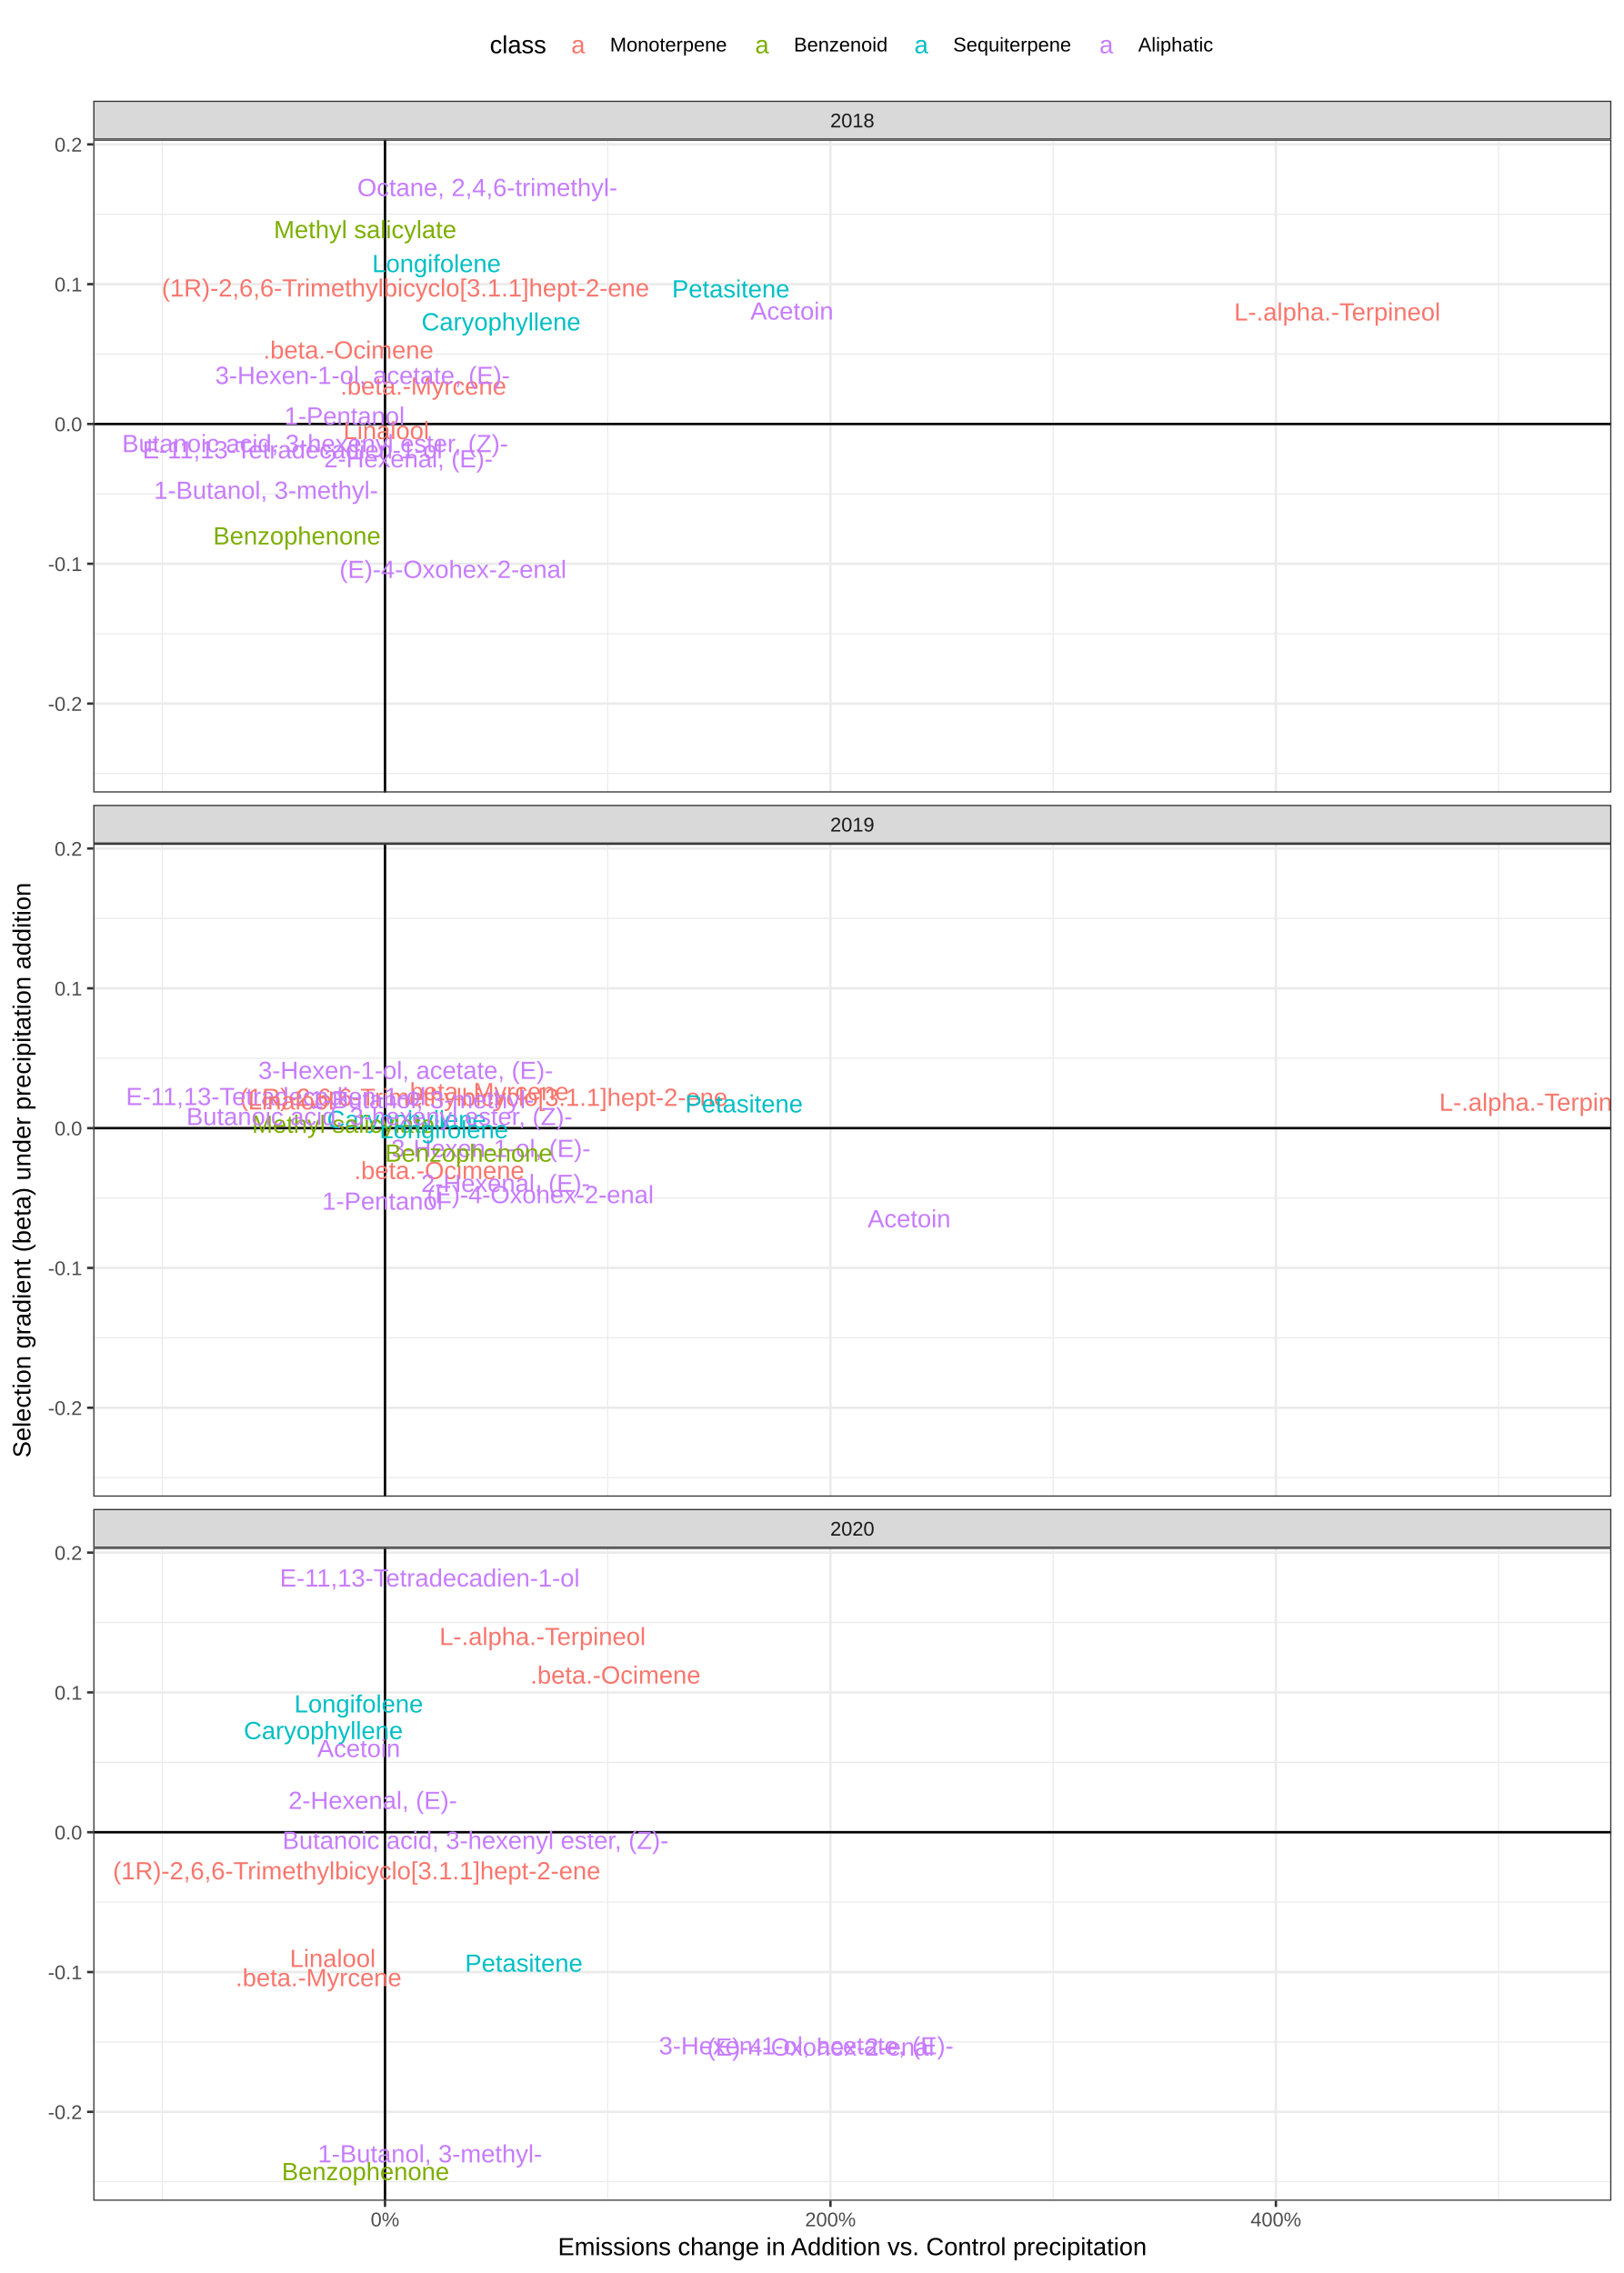
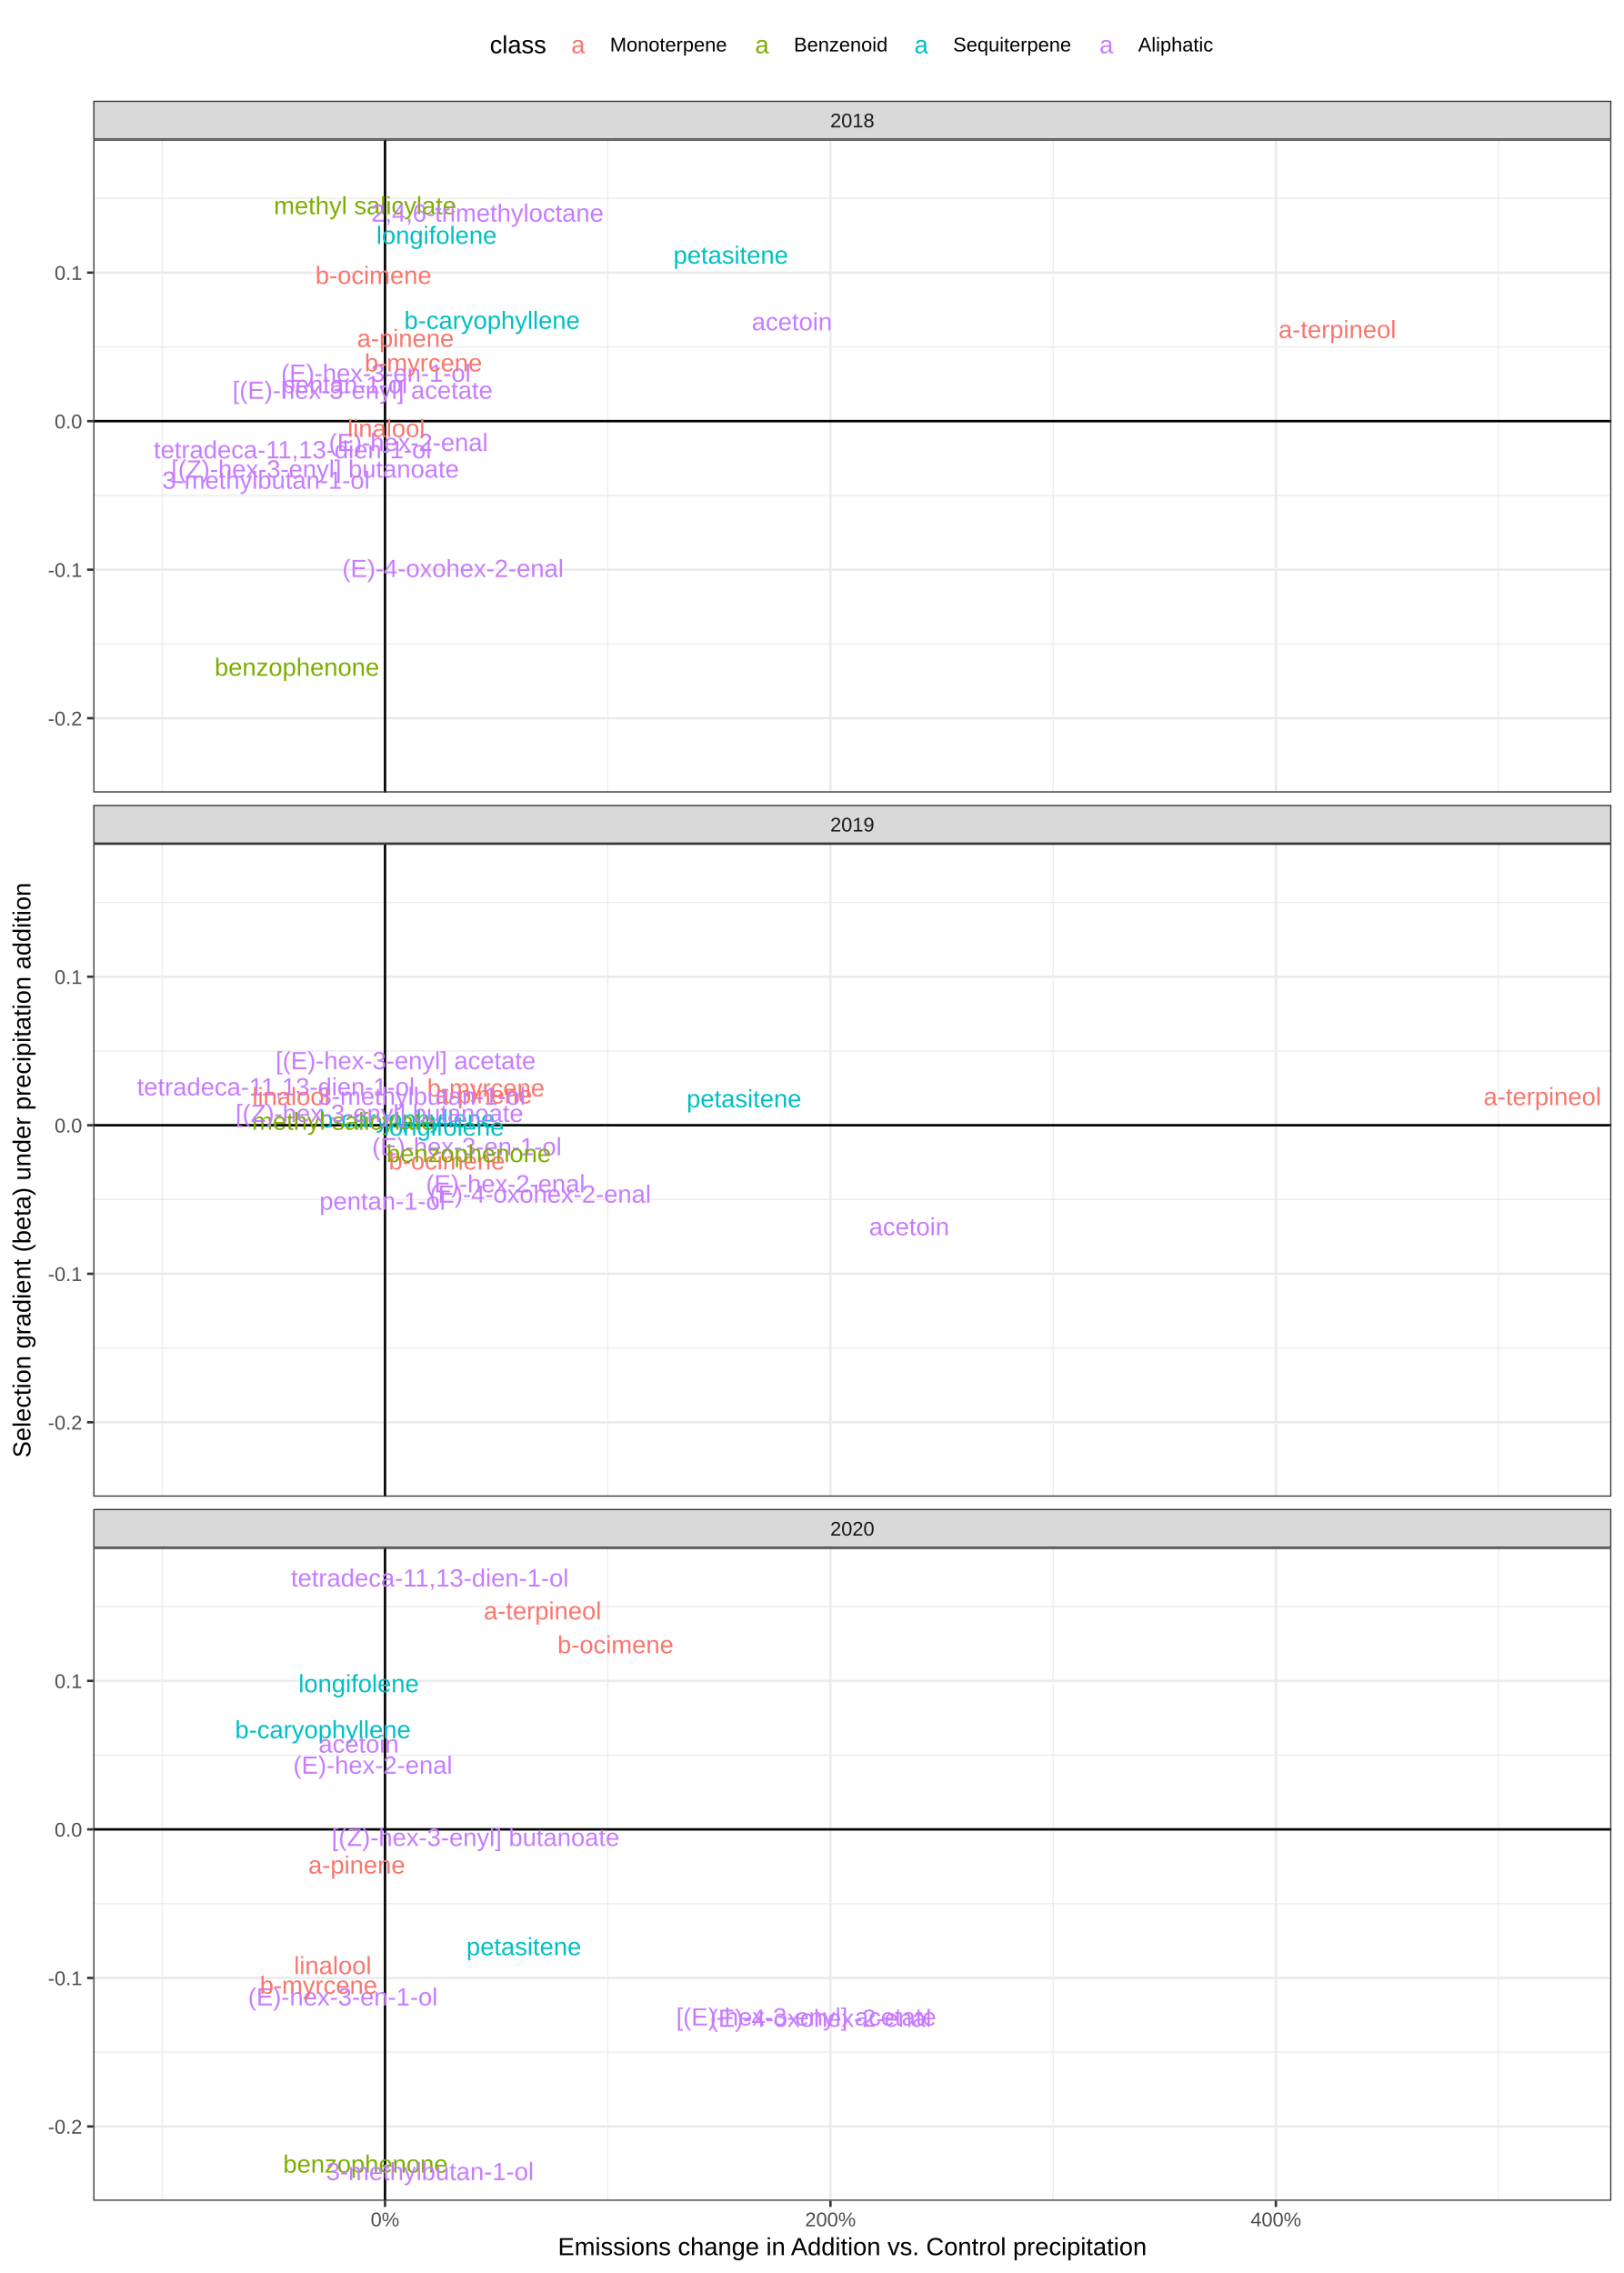
<svg xmlns="http://www.w3.org/2000/svg" class="svglite" width="720.00pt" height="1008.00pt" viewBox="0 0 720.00 1008.00">
  <defs>
    <style type="text/css">
    .svglite line, .svglite polyline, .svglite polygon, .svglite path, .svglite rect, .svglite circle {
      fill: none;
      stroke: #000000;
      stroke-linecap: round;
      stroke-linejoin: round;
      stroke-miterlimit: 10.00;
    }
  </style>
  </defs>
  <rect width="100%" height="100%" style="stroke: none; fill: #FFFFFF;" />
  <defs>
    <clipPath id="cpMC4wMHw3MjAuMDB8MC4wMHwxMDA4LjAw">
      <rect x="0.00" y="0.00" width="720.00" height="1008.00" />
    </clipPath>
  </defs>
  <g clip-path="url(#cpMC4wMHw3MjAuMDB8MC4wMHwxMDA4LjAw)">
    <rect x="0.00" y="0.00" width="720.00" height="1008.00" style="stroke-width: 1.07; stroke: #FFFFFF; fill: #FFFFFF;" />
  </g>
  <defs>
    <clipPath id="cpNDEuMzZ8NzE0LjUyfDYxLjg5fDM1MS40NQ==">
      <rect x="41.36" y="61.89" width="673.16" height="289.57" />
    </clipPath>
  </defs>
  <g clip-path="url(#cpNDEuMzZ8NzE0LjUyfDYxLjg5fDM1MS40NQ==)">
    <rect x="41.36" y="61.89" width="673.16" height="289.57" style="stroke-width: 1.07; stroke: none; fill: #FFFFFF;" />
-     <polyline points="41.36,343.02 714.52,343.02 " style="stroke-width: 0.53; stroke: #EBEBEB; stroke-linecap: butt;" />
-     <polyline points="41.36,281.02 714.52,281.02 " style="stroke-width: 0.53; stroke: #EBEBEB; stroke-linecap: butt;" />
-     <polyline points="41.36,219.02 714.52,219.02 " style="stroke-width: 0.53; stroke: #EBEBEB; stroke-linecap: butt;" />
-     <polyline points="41.36,157.02 714.52,157.02 " style="stroke-width: 0.53; stroke: #EBEBEB; stroke-linecap: butt;" />
-     <polyline points="41.36,95.02 714.52,95.02 " style="stroke-width: 0.53; stroke: #EBEBEB; stroke-linecap: butt;" />
+     <polyline points="41.36,351.43 714.52,351.43 " style="stroke-width: 0.53; stroke: #EBEBEB; stroke-linecap: butt;" />
+     <polyline points="41.36,285.56 714.52,285.56 " style="stroke-width: 0.53; stroke: #EBEBEB; stroke-linecap: butt;" />
+     <polyline points="41.36,219.69 714.52,219.69 " style="stroke-width: 0.53; stroke: #EBEBEB; stroke-linecap: butt;" />
+     <polyline points="41.36,153.82 714.52,153.82 " style="stroke-width: 0.53; stroke: #EBEBEB; stroke-linecap: butt;" />
+     <polyline points="41.36,87.95 714.52,87.95 " style="stroke-width: 0.53; stroke: #EBEBEB; stroke-linecap: butt;" />
    <polyline points="71.96,351.45 71.96,61.89 " style="stroke-width: 0.53; stroke: #EBEBEB; stroke-linecap: butt;" />
    <polyline points="269.48,351.45 269.48,61.89 " style="stroke-width: 0.53; stroke: #EBEBEB; stroke-linecap: butt;" />
    <polyline points="467.00,351.45 467.00,61.89 " style="stroke-width: 0.53; stroke: #EBEBEB; stroke-linecap: butt;" />
    <polyline points="664.52,351.45 664.52,61.89 " style="stroke-width: 0.53; stroke: #EBEBEB; stroke-linecap: butt;" />
-     <polyline points="41.36,312.02 714.52,312.02 " style="stroke-width: 1.07; stroke: #EBEBEB; stroke-linecap: butt;" />
-     <polyline points="41.36,250.02 714.52,250.02 " style="stroke-width: 1.07; stroke: #EBEBEB; stroke-linecap: butt;" />
-     <polyline points="41.36,188.02 714.52,188.02 " style="stroke-width: 1.07; stroke: #EBEBEB; stroke-linecap: butt;" />
-     <polyline points="41.36,126.02 714.52,126.02 " style="stroke-width: 1.07; stroke: #EBEBEB; stroke-linecap: butt;" />
-     <polyline points="41.36,64.02 714.52,64.02 " style="stroke-width: 1.07; stroke: #EBEBEB; stroke-linecap: butt;" />
+     <polyline points="41.36,318.50 714.52,318.50 " style="stroke-width: 1.07; stroke: #EBEBEB; stroke-linecap: butt;" />
+     <polyline points="41.36,252.63 714.52,252.63 " style="stroke-width: 1.07; stroke: #EBEBEB; stroke-linecap: butt;" />
+     <polyline points="41.36,186.76 714.52,186.76 " style="stroke-width: 1.07; stroke: #EBEBEB; stroke-linecap: butt;" />
+     <polyline points="41.36,120.89 714.52,120.89 " style="stroke-width: 1.07; stroke: #EBEBEB; stroke-linecap: butt;" />
    <polyline points="170.72,351.45 170.72,61.89 " style="stroke-width: 1.07; stroke: #EBEBEB; stroke-linecap: butt;" />
    <polyline points="368.24,351.45 368.24,61.89 " style="stroke-width: 1.07; stroke: #EBEBEB; stroke-linecap: butt;" />
    <polyline points="565.76,351.45 565.76,61.89 " style="stroke-width: 1.07; stroke: #EBEBEB; stroke-linecap: butt;" />
    <line x1="170.72" y1="351.45" x2="170.72" y2="61.89" style="stroke-width: 1.07; stroke-linecap: butt;" />
-     <line x1="41.36" y1="188.02" x2="714.52" y2="188.02" style="stroke-width: 1.07; stroke-linecap: butt;" />
-     <text x="179.80" y="131.49" text-anchor="middle" style="font-size: 11.04px; fill: #F8766D; font-family: Arial;">(1R)-2,6,6-Trimethylbicyclo[3.1.1]hept-2-ene</text>
-     <text x="187.73" y="175.01" text-anchor="middle" style="font-size: 11.04px; fill: #F8766D; font-family: Arial;">.beta.-Myrcene</text>
-     <text x="222.19" y="146.53" text-anchor="middle" style="font-size: 11.04px; fill: #00BFC4; font-family: Arial;">Caryophyllene</text>
-     <text x="154.48" y="159.02" text-anchor="middle" style="font-size: 11.04px; fill: #F8766D; font-family: Arial;">.beta.-Ocimene</text>
-     <text x="161.91" y="105.62" text-anchor="middle" style="font-size: 11.04px; fill: #7CAE00; font-family: Arial;">Methyl salicylate</text>
-     <text x="324.06" y="131.92" text-anchor="middle" style="font-size: 11.04px; fill: #00BFC4; font-family: Arial;">Petasitene</text>
-     <text x="160.77" y="170.28" text-anchor="middle" style="font-size: 11.04px; fill: #C77CFF; font-family: Arial;">3-Hexen-1-ol, acetate, (E)-</text>
-     <text x="216.11" y="86.97" text-anchor="middle" style="font-size: 11.04px; fill: #C77CFF; font-family: Arial;">Octane, 2,4,6-trimethyl-</text>
-     <text x="193.56" y="120.68" text-anchor="middle" style="font-size: 11.04px; fill: #00BFC4; font-family: Arial;">Longifolene</text>
-     <text x="131.67" y="241.44" text-anchor="middle" style="font-size: 11.04px; fill: #7CAE00; font-family: Arial;">Benzophenone</text>
-     <text x="129.71" y="203.29" text-anchor="middle" style="font-size: 11.04px; fill: #C77CFF; font-family: Arial;">E-11,13-Tetradecadien-1-ol</text>
-     <text x="592.98" y="142.13" text-anchor="middle" style="font-size: 11.04px; fill: #F8766D; font-family: Arial;">L-.alpha.-Terpineol</text>
-     <text x="200.85" y="256.29" text-anchor="middle" style="font-size: 11.04px; fill: #C77CFF; font-family: Arial;">(E)-4-Oxohex-2-enal</text>
-     <text x="181.08" y="207.26" text-anchor="middle" style="font-size: 11.04px; fill: #C77CFF; font-family: Arial;">2-Hexenal, (E)-</text>
-     <text x="171.27" y="194.74" text-anchor="middle" style="font-size: 11.04px; fill: #F8766D; font-family: Arial;">Linalool</text>
-     <text x="139.73" y="200.49" text-anchor="middle" style="font-size: 11.04px; fill: #C77CFF; font-family: Arial;">Butanoic acid, 3-hexenyl ester, (Z)-</text>
-     <text x="351.15" y="141.74" text-anchor="middle" style="font-size: 11.04px; fill: #C77CFF; font-family: Arial;">Acetoin</text>
-     <text x="117.94" y="221.22" text-anchor="middle" style="font-size: 11.04px; fill: #C77CFF; font-family: Arial;">1-Butanol, 3-methyl-</text>
-     <text x="152.76" y="188.29" text-anchor="middle" style="font-size: 11.04px; fill: #C77CFF; font-family: Arial;">1-Pentanol</text>
+     <line x1="41.36" y1="186.76" x2="714.52" y2="186.76" style="stroke-width: 1.07; stroke-linecap: butt;" />
+     <text x="179.80" y="153.84" text-anchor="middle" style="font-size: 11.04px; fill: #F8766D; font-family: Arial;">a-pinene</text>
+     <text x="166.70" y="169.30" text-anchor="middle" style="font-size: 11.04px; fill: #C77CFF; font-family: Arial;">(E)-hex-3-en-1-ol</text>
+     <text x="187.73" y="164.71" text-anchor="middle" style="font-size: 11.04px; fill: #F8766D; font-family: Arial;">b-myrcene</text>
+     <text x="218.18" y="145.85" text-anchor="middle" style="font-size: 11.04px; fill: #00BFC4; font-family: Arial;">b-caryophyllene</text>
+     <text x="165.60" y="125.90" text-anchor="middle" style="font-size: 11.04px; fill: #F8766D; font-family: Arial;">b-ocimene</text>
+     <text x="161.91" y="94.99" text-anchor="middle" style="font-size: 11.04px; fill: #7CAE00; font-family: Arial;">methyl salicylate</text>
+     <text x="324.06" y="116.94" text-anchor="middle" style="font-size: 11.04px; fill: #00BFC4; font-family: Arial;">petasitene</text>
+     <text x="160.77" y="176.86" text-anchor="middle" style="font-size: 11.04px; fill: #C77CFF; font-family: Arial;">[(E)-hex-3-enyl] acetate</text>
+     <text x="216.11" y="98.30" text-anchor="middle" style="font-size: 11.04px; fill: #C77CFF; font-family: Arial;">2,4,6-trimethyloctane</text>
+     <text x="193.56" y="108.14" text-anchor="middle" style="font-size: 11.04px; fill: #00BFC4; font-family: Arial;">longifolene</text>
+     <text x="131.67" y="299.68" text-anchor="middle" style="font-size: 11.04px; fill: #7CAE00; font-family: Arial;">benzophenone</text>
+     <text x="129.71" y="203.26" text-anchor="middle" style="font-size: 11.04px; fill: #C77CFF; font-family: Arial;">tetradeca-11,13-dien-1-ol</text>
+     <text x="592.98" y="149.94" text-anchor="middle" style="font-size: 11.04px; fill: #F8766D; font-family: Arial;">a-terpineol</text>
+     <text x="200.85" y="255.90" text-anchor="middle" style="font-size: 11.04px; fill: #C77CFF; font-family: Arial;">(E)-4-oxohex-2-enal</text>
+     <text x="181.08" y="200.01" text-anchor="middle" style="font-size: 11.04px; fill: #C77CFF; font-family: Arial;">(E)-hex-2-enal</text>
+     <text x="171.27" y="193.78" text-anchor="middle" style="font-size: 11.04px; fill: #F8766D; font-family: Arial;">linalool</text>
+     <text x="139.73" y="211.80" text-anchor="middle" style="font-size: 11.04px; fill: #C77CFF; font-family: Arial;">[(Z)-hex-3-enyl] butanoate</text>
+     <text x="351.15" y="146.49" text-anchor="middle" style="font-size: 11.04px; fill: #C77CFF; font-family: Arial;">acetoin</text>
+     <text x="117.94" y="216.77" text-anchor="middle" style="font-size: 11.04px; fill: #C77CFF; font-family: Arial;">3-methylbutan-1-ol</text>
+     <text x="152.76" y="174.35" text-anchor="middle" style="font-size: 11.04px; fill: #C77CFF; font-family: Arial;">pentan-1-ol</text>
    <rect x="41.36" y="61.89" width="673.16" height="289.57" style="stroke-width: 1.07; stroke: #333333;" />
  </g>
  <g clip-path="url(#cpMC4wMHw3MjAuMDB8MC4wMHwxMDA4LjAw)">
</g>
  <defs>
    <clipPath id="cpNDEuMzZ8NzE0LjUyfDM3NC4xNHw2NjMuNzE=">
      <rect x="41.36" y="374.14" width="673.16" height="289.57" />
    </clipPath>
  </defs>
  <g clip-path="url(#cpNDEuMzZ8NzE0LjUyfDM3NC4xNHw2NjMuNzE=)">
    <rect x="41.36" y="374.14" width="673.16" height="289.57" style="stroke-width: 1.07; stroke: none; fill: #FFFFFF;" />
-     <polyline points="41.36,655.28 714.52,655.28 " style="stroke-width: 0.53; stroke: #EBEBEB; stroke-linecap: butt;" />
-     <polyline points="41.36,593.28 714.52,593.28 " style="stroke-width: 0.53; stroke: #EBEBEB; stroke-linecap: butt;" />
-     <polyline points="41.36,531.28 714.52,531.28 " style="stroke-width: 0.53; stroke: #EBEBEB; stroke-linecap: butt;" />
-     <polyline points="41.36,469.28 714.52,469.28 " style="stroke-width: 0.53; stroke: #EBEBEB; stroke-linecap: butt;" />
-     <polyline points="41.36,407.28 714.52,407.28 " style="stroke-width: 0.53; stroke: #EBEBEB; stroke-linecap: butt;" />
+     <polyline points="41.36,663.69 714.52,663.69 " style="stroke-width: 0.53; stroke: #EBEBEB; stroke-linecap: butt;" />
+     <polyline points="41.36,597.82 714.52,597.82 " style="stroke-width: 0.53; stroke: #EBEBEB; stroke-linecap: butt;" />
+     <polyline points="41.36,531.95 714.52,531.95 " style="stroke-width: 0.53; stroke: #EBEBEB; stroke-linecap: butt;" />
+     <polyline points="41.36,466.08 714.52,466.08 " style="stroke-width: 0.53; stroke: #EBEBEB; stroke-linecap: butt;" />
+     <polyline points="41.36,400.21 714.52,400.21 " style="stroke-width: 0.53; stroke: #EBEBEB; stroke-linecap: butt;" />
    <polyline points="71.96,663.71 71.96,374.14 " style="stroke-width: 0.53; stroke: #EBEBEB; stroke-linecap: butt;" />
    <polyline points="269.48,663.71 269.48,374.14 " style="stroke-width: 0.53; stroke: #EBEBEB; stroke-linecap: butt;" />
    <polyline points="467.00,663.71 467.00,374.14 " style="stroke-width: 0.53; stroke: #EBEBEB; stroke-linecap: butt;" />
    <polyline points="664.52,663.71 664.52,374.14 " style="stroke-width: 0.53; stroke: #EBEBEB; stroke-linecap: butt;" />
-     <polyline points="41.36,624.28 714.52,624.28 " style="stroke-width: 1.07; stroke: #EBEBEB; stroke-linecap: butt;" />
-     <polyline points="41.36,562.28 714.52,562.28 " style="stroke-width: 1.07; stroke: #EBEBEB; stroke-linecap: butt;" />
-     <polyline points="41.36,500.28 714.52,500.28 " style="stroke-width: 1.07; stroke: #EBEBEB; stroke-linecap: butt;" />
-     <polyline points="41.36,438.28 714.52,438.28 " style="stroke-width: 1.07; stroke: #EBEBEB; stroke-linecap: butt;" />
-     <polyline points="41.36,376.28 714.52,376.28 " style="stroke-width: 1.07; stroke: #EBEBEB; stroke-linecap: butt;" />
+     <polyline points="41.36,630.75 714.52,630.75 " style="stroke-width: 1.07; stroke: #EBEBEB; stroke-linecap: butt;" />
+     <polyline points="41.36,564.88 714.52,564.88 " style="stroke-width: 1.07; stroke: #EBEBEB; stroke-linecap: butt;" />
+     <polyline points="41.36,499.01 714.52,499.01 " style="stroke-width: 1.07; stroke: #EBEBEB; stroke-linecap: butt;" />
+     <polyline points="41.36,433.14 714.52,433.14 " style="stroke-width: 1.07; stroke: #EBEBEB; stroke-linecap: butt;" />
    <polyline points="170.72,663.71 170.72,374.14 " style="stroke-width: 1.07; stroke: #EBEBEB; stroke-linecap: butt;" />
    <polyline points="368.24,663.71 368.24,374.14 " style="stroke-width: 1.07; stroke: #EBEBEB; stroke-linecap: butt;" />
    <polyline points="565.76,663.71 565.76,374.14 " style="stroke-width: 1.07; stroke: #EBEBEB; stroke-linecap: butt;" />
    <line x1="170.72" y1="663.71" x2="170.72" y2="374.14" style="stroke-width: 1.07; stroke-linecap: butt;" />
-     <line x1="41.36" y1="500.28" x2="714.52" y2="500.28" style="stroke-width: 1.07; stroke-linecap: butt;" />
-     <text x="214.51" y="490.43" text-anchor="middle" style="font-size: 11.04px; fill: #F8766D; font-family: Arial;">(1R)-2,6,6-Trimethylbicyclo[3.1.1]hept-2-ene</text>
-     <text x="215.45" y="487.88" text-anchor="middle" style="font-size: 11.04px; fill: #F8766D; font-family: Arial;">.beta.-Myrcene</text>
-     <text x="180.29" y="500.25" text-anchor="middle" style="font-size: 11.04px; fill: #00BFC4; font-family: Arial;">Caryophyllene</text>
-     <text x="217.65" y="513.08" text-anchor="middle" style="font-size: 11.04px; fill: #C77CFF; font-family: Arial;">3-Hexen-1-ol, (E)-</text>
-     <text x="194.76" y="522.86" text-anchor="middle" style="font-size: 11.04px; fill: #F8766D; font-family: Arial;">.beta.-Ocimene</text>
-     <text x="152.23" y="502.36" text-anchor="middle" style="font-size: 11.04px; fill: #7CAE00; font-family: Arial;">Methyl salicylate</text>
-     <text x="329.92" y="493.32" text-anchor="middle" style="font-size: 11.04px; fill: #00BFC4; font-family: Arial;">Petasitene</text>
-     <text x="179.88" y="478.48" text-anchor="middle" style="font-size: 11.04px; fill: #C77CFF; font-family: Arial;">3-Hexen-1-ol, acetate, (E)-</text>
-     <text x="196.83" y="504.76" text-anchor="middle" style="font-size: 11.04px; fill: #00BFC4; font-family: Arial;">Longifolene</text>
-     <text x="207.86" y="515.17" text-anchor="middle" style="font-size: 11.04px; fill: #7CAE00; font-family: Arial;">Benzophenone</text>
-     <text x="122.32" y="490.07" text-anchor="middle" style="font-size: 11.04px; fill: #C77CFF; font-family: Arial;">E-11,13-Tetradecadien-1-ol</text>
-     <text x="683.92" y="492.59" text-anchor="middle" style="font-size: 11.04px; fill: #F8766D; font-family: Arial;">L-.alpha.-Terpineol</text>
-     <text x="239.58" y="533.56" text-anchor="middle" style="font-size: 11.04px; fill: #C77CFF; font-family: Arial;">(E)-4-Oxohex-2-enal</text>
-     <text x="224.15" y="528.58" text-anchor="middle" style="font-size: 11.04px; fill: #C77CFF; font-family: Arial;">2-Hexenal, (E)-</text>
-     <text x="129.04" y="492.01" text-anchor="middle" style="font-size: 11.04px; fill: #F8766D; font-family: Arial;">Linalool</text>
-     <text x="168.26" y="498.95" text-anchor="middle" style="font-size: 11.04px; fill: #C77CFF; font-family: Arial;">Butanoic acid, 3-hexenyl ester, (Z)-</text>
-     <text x="403.13" y="544.27" text-anchor="middle" style="font-size: 11.04px; fill: #C77CFF; font-family: Arial;">Acetoin</text>
-     <text x="187.01" y="491.48" text-anchor="middle" style="font-size: 11.04px; fill: #C77CFF; font-family: Arial;">1-Butanol, 3-methyl-</text>
-     <text x="169.56" y="536.46" text-anchor="middle" style="font-size: 11.04px; fill: #C77CFF; font-family: Arial;">1-Pentanol</text>
+     <line x1="41.36" y1="499.01" x2="714.52" y2="499.01" style="stroke-width: 1.07; stroke-linecap: butt;" />
+     <text x="214.51" y="489.32" text-anchor="middle" style="font-size: 11.04px; fill: #F8766D; font-family: Arial;">a-pinene</text>
+     <text x="207.02" y="512.29" text-anchor="middle" style="font-size: 11.04px; fill: #C77CFF; font-family: Arial;">(E)-hex-3-en-1-ol</text>
+     <text x="215.45" y="486.27" text-anchor="middle" style="font-size: 11.04px; fill: #F8766D; font-family: Arial;">b-myrcene</text>
+     <text x="180.50" y="500.05" text-anchor="middle" style="font-size: 11.04px; fill: #00BFC4; font-family: Arial;">b-caryophyllene</text>
+     <text x="198.13" y="518.64" text-anchor="middle" style="font-size: 11.04px; fill: #F8766D; font-family: Arial;">b-ocimene</text>
+     <text x="152.23" y="501.03" text-anchor="middle" style="font-size: 11.04px; fill: #7CAE00; font-family: Arial;">methyl salicylate</text>
+     <text x="329.92" y="491.06" text-anchor="middle" style="font-size: 11.04px; fill: #00BFC4; font-family: Arial;">petasitene</text>
+     <text x="179.88" y="474.17" text-anchor="middle" style="font-size: 11.04px; fill: #C77CFF; font-family: Arial;">[(E)-hex-3-enyl] acetate</text>
+     <text x="196.83" y="503.61" text-anchor="middle" style="font-size: 11.04px; fill: #00BFC4; font-family: Arial;">longifolene</text>
+     <text x="207.86" y="515.36" text-anchor="middle" style="font-size: 11.04px; fill: #7CAE00; font-family: Arial;">benzophenone</text>
+     <text x="122.32" y="485.79" text-anchor="middle" style="font-size: 11.04px; fill: #C77CFF; font-family: Arial;">tetradeca-11,13-dien-1-ol</text>
+     <text x="683.92" y="490.09" text-anchor="middle" style="font-size: 11.04px; fill: #F8766D; font-family: Arial;">a-terpineol</text>
+     <text x="239.58" y="533.34" text-anchor="middle" style="font-size: 11.04px; fill: #C77CFF; font-family: Arial;">(E)-4-oxohex-2-enal</text>
+     <text x="224.15" y="528.78" text-anchor="middle" style="font-size: 11.04px; fill: #C77CFF; font-family: Arial;">(E)-hex-2-enal</text>
+     <text x="129.04" y="490.06" text-anchor="middle" style="font-size: 11.04px; fill: #F8766D; font-family: Arial;">linalool</text>
+     <text x="168.26" y="497.55" text-anchor="middle" style="font-size: 11.04px; fill: #C77CFF; font-family: Arial;">[(Z)-hex-3-enyl] butanoate</text>
+     <text x="403.13" y="547.79" text-anchor="middle" style="font-size: 11.04px; fill: #C77CFF; font-family: Arial;">acetoin</text>
+     <text x="187.01" y="489.94" text-anchor="middle" style="font-size: 11.04px; fill: #C77CFF; font-family: Arial;">3-methylbutan-1-ol</text>
+     <text x="169.56" y="536.46" text-anchor="middle" style="font-size: 11.04px; fill: #C77CFF; font-family: Arial;">pentan-1-ol</text>
    <rect x="41.36" y="374.14" width="673.16" height="289.57" style="stroke-width: 1.07; stroke: #333333;" />
  </g>
  <g clip-path="url(#cpMC4wMHw3MjAuMDB8MC4wMHwxMDA4LjAw)">
</g>
  <defs>
    <clipPath id="cpNDEuMzZ8NzE0LjUyfDY4Ni40MHw5NzUuOTc=">
      <rect x="41.36" y="686.40" width="673.16" height="289.57" />
    </clipPath>
  </defs>
  <g clip-path="url(#cpNDEuMzZ8NzE0LjUyfDY4Ni40MHw5NzUuOTc=)">
    <rect x="41.36" y="686.40" width="673.16" height="289.57" style="stroke-width: 1.07; stroke: none; fill: #FFFFFF;" />
-     <polyline points="41.36,967.53 714.52,967.53 " style="stroke-width: 0.53; stroke: #EBEBEB; stroke-linecap: butt;" />
-     <polyline points="41.36,905.53 714.52,905.53 " style="stroke-width: 0.53; stroke: #EBEBEB; stroke-linecap: butt;" />
-     <polyline points="41.36,843.53 714.52,843.53 " style="stroke-width: 0.53; stroke: #EBEBEB; stroke-linecap: butt;" />
-     <polyline points="41.36,781.53 714.52,781.53 " style="stroke-width: 0.53; stroke: #EBEBEB; stroke-linecap: butt;" />
-     <polyline points="41.36,719.53 714.52,719.53 " style="stroke-width: 0.53; stroke: #EBEBEB; stroke-linecap: butt;" />
+     <polyline points="41.36,975.95 714.52,975.95 " style="stroke-width: 0.53; stroke: #EBEBEB; stroke-linecap: butt;" />
+     <polyline points="41.36,910.08 714.52,910.08 " style="stroke-width: 0.53; stroke: #EBEBEB; stroke-linecap: butt;" />
+     <polyline points="41.36,844.21 714.52,844.21 " style="stroke-width: 0.53; stroke: #EBEBEB; stroke-linecap: butt;" />
+     <polyline points="41.36,778.34 714.52,778.34 " style="stroke-width: 0.53; stroke: #EBEBEB; stroke-linecap: butt;" />
+     <polyline points="41.36,712.47 714.52,712.47 " style="stroke-width: 0.53; stroke: #EBEBEB; stroke-linecap: butt;" />
    <polyline points="71.96,975.97 71.96,686.40 " style="stroke-width: 0.53; stroke: #EBEBEB; stroke-linecap: butt;" />
    <polyline points="269.48,975.97 269.48,686.40 " style="stroke-width: 0.53; stroke: #EBEBEB; stroke-linecap: butt;" />
    <polyline points="467.00,975.97 467.00,686.40 " style="stroke-width: 0.53; stroke: #EBEBEB; stroke-linecap: butt;" />
    <polyline points="664.52,975.97 664.52,686.40 " style="stroke-width: 0.53; stroke: #EBEBEB; stroke-linecap: butt;" />
-     <polyline points="41.36,936.53 714.52,936.53 " style="stroke-width: 1.07; stroke: #EBEBEB; stroke-linecap: butt;" />
-     <polyline points="41.36,874.53 714.52,874.53 " style="stroke-width: 1.07; stroke: #EBEBEB; stroke-linecap: butt;" />
-     <polyline points="41.36,812.53 714.52,812.53 " style="stroke-width: 1.07; stroke: #EBEBEB; stroke-linecap: butt;" />
-     <polyline points="41.36,750.53 714.52,750.53 " style="stroke-width: 1.07; stroke: #EBEBEB; stroke-linecap: butt;" />
-     <polyline points="41.36,688.53 714.52,688.53 " style="stroke-width: 1.07; stroke: #EBEBEB; stroke-linecap: butt;" />
+     <polyline points="41.36,943.01 714.52,943.01 " style="stroke-width: 1.07; stroke: #EBEBEB; stroke-linecap: butt;" />
+     <polyline points="41.36,877.14 714.52,877.14 " style="stroke-width: 1.07; stroke: #EBEBEB; stroke-linecap: butt;" />
+     <polyline points="41.36,811.27 714.52,811.27 " style="stroke-width: 1.07; stroke: #EBEBEB; stroke-linecap: butt;" />
+     <polyline points="41.36,745.40 714.52,745.40 " style="stroke-width: 1.07; stroke: #EBEBEB; stroke-linecap: butt;" />
    <polyline points="170.72,975.97 170.72,686.40 " style="stroke-width: 1.07; stroke: #EBEBEB; stroke-linecap: butt;" />
    <polyline points="368.24,975.97 368.24,686.40 " style="stroke-width: 1.07; stroke: #EBEBEB; stroke-linecap: butt;" />
    <polyline points="565.76,975.97 565.76,686.40 " style="stroke-width: 1.07; stroke: #EBEBEB; stroke-linecap: butt;" />
    <line x1="170.72" y1="975.97" x2="170.72" y2="686.40" style="stroke-width: 1.07; stroke-linecap: butt;" />
-     <line x1="41.36" y1="812.53" x2="714.52" y2="812.53" style="stroke-width: 1.07; stroke-linecap: butt;" />
-     <text x="158.17" y="833.44" text-anchor="middle" style="font-size: 11.04px; fill: #F8766D; font-family: Arial;">(1R)-2,6,6-Trimethylbicyclo[3.1.1]hept-2-ene</text>
-     <text x="141.27" y="880.81" text-anchor="middle" style="font-size: 11.04px; fill: #F8766D; font-family: Arial;">.beta.-Myrcene</text>
-     <text x="143.38" y="771.25" text-anchor="middle" style="font-size: 11.04px; fill: #00BFC4; font-family: Arial;">Caryophyllene</text>
-     <text x="272.93" y="746.62" text-anchor="middle" style="font-size: 11.04px; fill: #F8766D; font-family: Arial;">.beta.-Ocimene</text>
-     <text x="232.28" y="874.38" text-anchor="middle" style="font-size: 11.04px; fill: #00BFC4; font-family: Arial;">Petasitene</text>
-     <text x="357.50" y="911.04" text-anchor="middle" style="font-size: 11.04px; fill: #C77CFF; font-family: Arial;">3-Hexen-1-ol, acetate, (E)-</text>
-     <text x="159.06" y="759.42" text-anchor="middle" style="font-size: 11.04px; fill: #00BFC4; font-family: Arial;">Longifolene</text>
-     <text x="162.07" y="966.83" text-anchor="middle" style="font-size: 11.04px; fill: #7CAE00; font-family: Arial;">Benzophenone</text>
-     <text x="190.57" y="703.58" text-anchor="middle" style="font-size: 11.04px; fill: #C77CFF; font-family: Arial;">E-11,13-Tetradecadien-1-ol</text>
-     <text x="240.57" y="729.53" text-anchor="middle" style="font-size: 11.04px; fill: #F8766D; font-family: Arial;">L-.alpha.-Terpineol</text>
-     <text x="363.91" y="911.61" text-anchor="middle" style="font-size: 11.04px; fill: #C77CFF; font-family: Arial;">(E)-4-Oxohex-2-enal</text>
-     <text x="165.31" y="802.21" text-anchor="middle" style="font-size: 11.04px; fill: #C77CFF; font-family: Arial;">2-Hexenal, (E)-</text>
-     <text x="147.52" y="872.28" text-anchor="middle" style="font-size: 11.04px; fill: #F8766D; font-family: Arial;">Linalool</text>
-     <text x="210.86" y="819.94" text-anchor="middle" style="font-size: 11.04px; fill: #C77CFF; font-family: Arial;">Butanoic acid, 3-hexenyl ester, (Z)-</text>
-     <text x="159.07" y="779.18" text-anchor="middle" style="font-size: 11.04px; fill: #C77CFF; font-family: Arial;">Acetoin</text>
-     <text x="190.65" y="958.94" text-anchor="middle" style="font-size: 11.04px; fill: #C77CFF; font-family: Arial;">1-Butanol, 3-methyl-</text>
+     <line x1="41.36" y1="811.27" x2="714.52" y2="811.27" style="stroke-width: 1.07; stroke-linecap: butt;" />
+     <text x="158.17" y="830.85" text-anchor="middle" style="font-size: 11.04px; fill: #F8766D; font-family: Arial;">a-pinene</text>
+     <text x="152.03" y="889.34" text-anchor="middle" style="font-size: 11.04px; fill: #C77CFF; font-family: Arial;">(E)-hex-3-en-1-ol</text>
+     <text x="141.27" y="884.19" text-anchor="middle" style="font-size: 11.04px; fill: #F8766D; font-family: Arial;">b-myrcene</text>
+     <text x="143.17" y="770.86" text-anchor="middle" style="font-size: 11.04px; fill: #00BFC4; font-family: Arial;">b-caryophyllene</text>
+     <text x="272.93" y="733.17" text-anchor="middle" style="font-size: 11.04px; fill: #F8766D; font-family: Arial;">b-ocimene</text>
+     <text x="232.28" y="867.06" text-anchor="middle" style="font-size: 11.04px; fill: #00BFC4; font-family: Arial;">petasitene</text>
+     <text x="357.50" y="898.23" text-anchor="middle" style="font-size: 11.04px; fill: #C77CFF; font-family: Arial;">[(E)-hex-3-enyl] acetate</text>
+     <text x="159.06" y="750.45" text-anchor="middle" style="font-size: 11.04px; fill: #00BFC4; font-family: Arial;">longifolene</text>
+     <text x="162.07" y="963.50" text-anchor="middle" style="font-size: 11.04px; fill: #7CAE00; font-family: Arial;">benzophenone</text>
+     <text x="190.57" y="703.58" text-anchor="middle" style="font-size: 11.04px; fill: #C77CFF; font-family: Arial;">tetradeca-11,13-dien-1-ol</text>
+     <text x="240.57" y="718.17" text-anchor="middle" style="font-size: 11.04px; fill: #F8766D; font-family: Arial;">a-terpineol</text>
+     <text x="363.91" y="898.83" text-anchor="middle" style="font-size: 11.04px; fill: #C77CFF; font-family: Arial;">(E)-4-oxohex-2-enal</text>
+     <text x="165.31" y="786.58" text-anchor="middle" style="font-size: 11.04px; fill: #C77CFF; font-family: Arial;">(E)-hex-2-enal</text>
+     <text x="147.52" y="875.46" text-anchor="middle" style="font-size: 11.04px; fill: #F8766D; font-family: Arial;">linalool</text>
+     <text x="210.86" y="818.62" text-anchor="middle" style="font-size: 11.04px; fill: #C77CFF; font-family: Arial;">[(Z)-hex-3-enyl] butanoate</text>
+     <text x="159.07" y="777.23" text-anchor="middle" style="font-size: 11.04px; fill: #C77CFF; font-family: Arial;">acetoin</text>
+     <text x="190.65" y="966.83" text-anchor="middle" style="font-size: 11.04px; fill: #C77CFF; font-family: Arial;">3-methylbutan-1-ol</text>
    <rect x="41.36" y="686.40" width="673.16" height="289.57" style="stroke-width: 1.07; stroke: #333333;" />
  </g>
  <g clip-path="url(#cpMC4wMHw3MjAuMDB8MC4wMHwxMDA4LjAw)">
</g>
  <defs>
    <clipPath id="cpNDEuMzZ8NzE0LjUyfDY2OS4xOXw2ODYuNDA=">
      <rect x="41.36" y="669.19" width="673.16" height="17.21" />
    </clipPath>
  </defs>
  <g clip-path="url(#cpNDEuMzZ8NzE0LjUyfDY2OS4xOXw2ODYuNDA=)">
    <rect x="41.36" y="669.19" width="673.16" height="17.21" style="stroke-width: 1.07; stroke: #333333; fill: #D9D9D9;" />
    <text x="377.94" y="681.00" text-anchor="middle" style="font-size: 8.80px; fill: #1A1A1A; font-family: Arial;">2020</text>
  </g>
  <g clip-path="url(#cpMC4wMHw3MjAuMDB8MC4wMHwxMDA4LjAw)">
</g>
  <defs>
    <clipPath id="cpNDEuMzZ8NzE0LjUyfDM1Ni45M3wzNzQuMTQ=">
      <rect x="41.36" y="356.93" width="673.16" height="17.21" />
    </clipPath>
  </defs>
  <g clip-path="url(#cpNDEuMzZ8NzE0LjUyfDM1Ni45M3wzNzQuMTQ=)">
    <rect x="41.36" y="356.93" width="673.16" height="17.21" style="stroke-width: 1.07; stroke: #333333; fill: #D9D9D9;" />
    <text x="377.94" y="368.75" text-anchor="middle" style="font-size: 8.80px; fill: #1A1A1A; font-family: Arial;">2019</text>
  </g>
  <g clip-path="url(#cpMC4wMHw3MjAuMDB8MC4wMHwxMDA4LjAw)">
</g>
  <defs>
    <clipPath id="cpNDEuMzZ8NzE0LjUyfDQ0LjY4fDYxLjg5">
      <rect x="41.36" y="44.68" width="673.16" height="17.21" />
    </clipPath>
  </defs>
  <g clip-path="url(#cpNDEuMzZ8NzE0LjUyfDQ0LjY4fDYxLjg5)">
    <rect x="41.36" y="44.68" width="673.16" height="17.21" style="stroke-width: 1.07; stroke: #333333; fill: #D9D9D9;" />
    <text x="377.94" y="56.49" text-anchor="middle" style="font-size: 8.80px; fill: #1A1A1A; font-family: Arial;">2018</text>
  </g>
  <g clip-path="url(#cpMC4wMHw3MjAuMDB8MC4wMHwxMDA4LjAw)">
    <polyline points="170.72,978.71 170.72,975.97 " style="stroke-width: 1.07; stroke: #333333; stroke-linecap: butt;" />
    <polyline points="368.24,978.71 368.24,975.97 " style="stroke-width: 1.07; stroke: #333333; stroke-linecap: butt;" />
    <polyline points="565.76,978.71 565.76,975.97 " style="stroke-width: 1.07; stroke: #333333; stroke-linecap: butt;" />
    <text x="170.72" y="987.31" text-anchor="middle" style="font-size: 8.80px; fill: #4D4D4D; font-family: Arial;">0%</text>
    <text x="368.24" y="987.31" text-anchor="middle" style="font-size: 8.80px; fill: #4D4D4D; font-family: Arial;">200%</text>
    <text x="565.76" y="987.31" text-anchor="middle" style="font-size: 8.80px; fill: #4D4D4D; font-family: Arial;">400%</text>
-     <text x="36.43" y="315.23" text-anchor="end" style="font-size: 8.80px; fill: #4D4D4D; font-family: Arial;">-0.2</text>
-     <text x="36.43" y="253.23" text-anchor="end" style="font-size: 8.80px; fill: #4D4D4D; font-family: Arial;">-0.1</text>
-     <text x="36.43" y="191.23" text-anchor="end" style="font-size: 8.80px; fill: #4D4D4D; font-family: Arial;">0.0</text>
-     <text x="36.43" y="129.23" text-anchor="end" style="font-size: 8.80px; fill: #4D4D4D; font-family: Arial;">0.1</text>
-     <text x="36.43" y="67.23" text-anchor="end" style="font-size: 8.80px; fill: #4D4D4D; font-family: Arial;">0.2</text>
-     <polyline points="38.62,312.02 41.36,312.02 " style="stroke-width: 1.07; stroke: #333333; stroke-linecap: butt;" />
-     <polyline points="38.62,250.02 41.36,250.02 " style="stroke-width: 1.07; stroke: #333333; stroke-linecap: butt;" />
-     <polyline points="38.62,188.02 41.36,188.02 " style="stroke-width: 1.07; stroke: #333333; stroke-linecap: butt;" />
-     <polyline points="38.62,126.02 41.36,126.02 " style="stroke-width: 1.07; stroke: #333333; stroke-linecap: butt;" />
-     <polyline points="38.62,64.02 41.36,64.02 " style="stroke-width: 1.07; stroke: #333333; stroke-linecap: butt;" />
-     <text x="36.43" y="627.49" text-anchor="end" style="font-size: 8.80px; fill: #4D4D4D; font-family: Arial;">-0.2</text>
-     <text x="36.43" y="565.48" text-anchor="end" style="font-size: 8.80px; fill: #4D4D4D; font-family: Arial;">-0.1</text>
-     <text x="36.43" y="503.48" text-anchor="end" style="font-size: 8.80px; fill: #4D4D4D; font-family: Arial;">0.0</text>
-     <text x="36.43" y="441.48" text-anchor="end" style="font-size: 8.80px; fill: #4D4D4D; font-family: Arial;">0.1</text>
-     <text x="36.43" y="379.48" text-anchor="end" style="font-size: 8.80px; fill: #4D4D4D; font-family: Arial;">0.2</text>
-     <polyline points="38.62,624.28 41.36,624.28 " style="stroke-width: 1.07; stroke: #333333; stroke-linecap: butt;" />
-     <polyline points="38.62,562.28 41.36,562.28 " style="stroke-width: 1.07; stroke: #333333; stroke-linecap: butt;" />
-     <polyline points="38.62,500.28 41.36,500.28 " style="stroke-width: 1.07; stroke: #333333; stroke-linecap: butt;" />
-     <polyline points="38.62,438.28 41.36,438.28 " style="stroke-width: 1.07; stroke: #333333; stroke-linecap: butt;" />
-     <polyline points="38.62,376.28 41.36,376.28 " style="stroke-width: 1.07; stroke: #333333; stroke-linecap: butt;" />
-     <text x="36.43" y="939.74" text-anchor="end" style="font-size: 8.80px; fill: #4D4D4D; font-family: Arial;">-0.2</text>
-     <text x="36.43" y="877.74" text-anchor="end" style="font-size: 8.80px; fill: #4D4D4D; font-family: Arial;">-0.1</text>
-     <text x="36.43" y="815.74" text-anchor="end" style="font-size: 8.80px; fill: #4D4D4D; font-family: Arial;">0.0</text>
-     <text x="36.43" y="753.74" text-anchor="end" style="font-size: 8.80px; fill: #4D4D4D; font-family: Arial;">0.1</text>
-     <text x="36.43" y="691.74" text-anchor="end" style="font-size: 8.80px; fill: #4D4D4D; font-family: Arial;">0.2</text>
-     <polyline points="38.62,936.53 41.36,936.53 " style="stroke-width: 1.07; stroke: #333333; stroke-linecap: butt;" />
-     <polyline points="38.62,874.53 41.36,874.53 " style="stroke-width: 1.07; stroke: #333333; stroke-linecap: butt;" />
-     <polyline points="38.62,812.53 41.36,812.53 " style="stroke-width: 1.07; stroke: #333333; stroke-linecap: butt;" />
-     <polyline points="38.62,750.53 41.36,750.53 " style="stroke-width: 1.07; stroke: #333333; stroke-linecap: butt;" />
-     <polyline points="38.62,688.53 41.36,688.53 " style="stroke-width: 1.07; stroke: #333333; stroke-linecap: butt;" />
+     <text x="36.43" y="321.71" text-anchor="end" style="font-size: 8.80px; fill: #4D4D4D; font-family: Arial;">-0.2</text>
+     <text x="36.43" y="255.84" text-anchor="end" style="font-size: 8.80px; fill: #4D4D4D; font-family: Arial;">-0.1</text>
+     <text x="36.43" y="189.97" text-anchor="end" style="font-size: 8.80px; fill: #4D4D4D; font-family: Arial;">0.0</text>
+     <text x="36.43" y="124.10" text-anchor="end" style="font-size: 8.80px; fill: #4D4D4D; font-family: Arial;">0.1</text>
+     <polyline points="38.62,318.50 41.36,318.50 " style="stroke-width: 1.07; stroke: #333333; stroke-linecap: butt;" />
+     <polyline points="38.62,252.63 41.36,252.63 " style="stroke-width: 1.07; stroke: #333333; stroke-linecap: butt;" />
+     <polyline points="38.62,186.76 41.36,186.76 " style="stroke-width: 1.07; stroke: #333333; stroke-linecap: butt;" />
+     <polyline points="38.62,120.89 41.36,120.89 " style="stroke-width: 1.07; stroke: #333333; stroke-linecap: butt;" />
+     <text x="36.43" y="633.96" text-anchor="end" style="font-size: 8.80px; fill: #4D4D4D; font-family: Arial;">-0.2</text>
+     <text x="36.43" y="568.09" text-anchor="end" style="font-size: 8.80px; fill: #4D4D4D; font-family: Arial;">-0.1</text>
+     <text x="36.43" y="502.22" text-anchor="end" style="font-size: 8.80px; fill: #4D4D4D; font-family: Arial;">0.0</text>
+     <text x="36.43" y="436.35" text-anchor="end" style="font-size: 8.80px; fill: #4D4D4D; font-family: Arial;">0.1</text>
+     <polyline points="38.62,630.75 41.36,630.75 " style="stroke-width: 1.07; stroke: #333333; stroke-linecap: butt;" />
+     <polyline points="38.62,564.88 41.36,564.88 " style="stroke-width: 1.07; stroke: #333333; stroke-linecap: butt;" />
+     <polyline points="38.62,499.01 41.36,499.01 " style="stroke-width: 1.07; stroke: #333333; stroke-linecap: butt;" />
+     <polyline points="38.62,433.14 41.36,433.14 " style="stroke-width: 1.07; stroke: #333333; stroke-linecap: butt;" />
+     <text x="36.43" y="946.22" text-anchor="end" style="font-size: 8.80px; fill: #4D4D4D; font-family: Arial;">-0.2</text>
+     <text x="36.43" y="880.35" text-anchor="end" style="font-size: 8.80px; fill: #4D4D4D; font-family: Arial;">-0.1</text>
+     <text x="36.43" y="814.48" text-anchor="end" style="font-size: 8.80px; fill: #4D4D4D; font-family: Arial;">0.0</text>
+     <text x="36.43" y="748.61" text-anchor="end" style="font-size: 8.80px; fill: #4D4D4D; font-family: Arial;">0.1</text>
+     <polyline points="38.62,943.01 41.36,943.01 " style="stroke-width: 1.07; stroke: #333333; stroke-linecap: butt;" />
+     <polyline points="38.62,877.14 41.36,877.14 " style="stroke-width: 1.07; stroke: #333333; stroke-linecap: butt;" />
+     <polyline points="38.62,811.27 41.36,811.27 " style="stroke-width: 1.07; stroke: #333333; stroke-linecap: butt;" />
+     <polyline points="38.62,745.40 41.36,745.40 " style="stroke-width: 1.07; stroke: #333333; stroke-linecap: butt;" />
    <text x="377.94" y="1000.10" text-anchor="middle" style="font-size: 11.00px; font-family: Arial;">Emissions change in Addition vs. Control precipitation</text>
    <text transform="translate(13.50,518.93) rotate(-90)" text-anchor="middle" style="font-size: 11.00px; font-family: Arial;">Selection gradient (beta) under precipitation addition</text>
    <rect x="211.70" y="5.48" width="332.47" height="28.24" style="stroke-width: 1.07; stroke: none; fill: #FFFFFF;" />
    <text x="217.18" y="23.61" style="font-size: 11.00px; font-family: Arial;">class</text>
    <rect x="247.72" y="10.96" width="17.28" height="17.28" style="stroke-width: 1.07; stroke: none; fill: #FFFFFF;" />
    <text x="256.36" y="23.62" text-anchor="middle" style="font-size: 11.04px; fill: #F8766D; font-family: Arial;">a</text>
    <rect x="329.26" y="10.96" width="17.28" height="17.28" style="stroke-width: 1.07; stroke: none; fill: #FFFFFF;" />
    <text x="337.90" y="23.62" text-anchor="middle" style="font-size: 11.04px; fill: #7CAE00; font-family: Arial;">a</text>
    <rect x="399.88" y="10.96" width="17.28" height="17.28" style="stroke-width: 1.07; stroke: none; fill: #FFFFFF;" />
    <text x="408.52" y="23.62" text-anchor="middle" style="font-size: 11.04px; fill: #00BFC4; font-family: Arial;">a</text>
    <rect x="481.93" y="10.96" width="17.28" height="17.28" style="stroke-width: 1.07; stroke: none; fill: #FFFFFF;" />
    <text x="490.57" y="23.62" text-anchor="middle" style="font-size: 11.04px; fill: #C77CFF; font-family: Arial;">a</text>
    <text x="270.48" y="22.81" style="font-size: 8.80px; font-family: Arial;">Monoterpene</text>
    <text x="352.02" y="22.81" style="font-size: 8.80px; font-family: Arial;">Benzenoid</text>
    <text x="422.64" y="22.81" style="font-size: 8.80px; font-family: Arial;">Sequiterpene</text>
    <text x="504.69" y="22.81" style="font-size: 8.80px; font-family: Arial;">Aliphatic</text>
  </g>
</svg>
